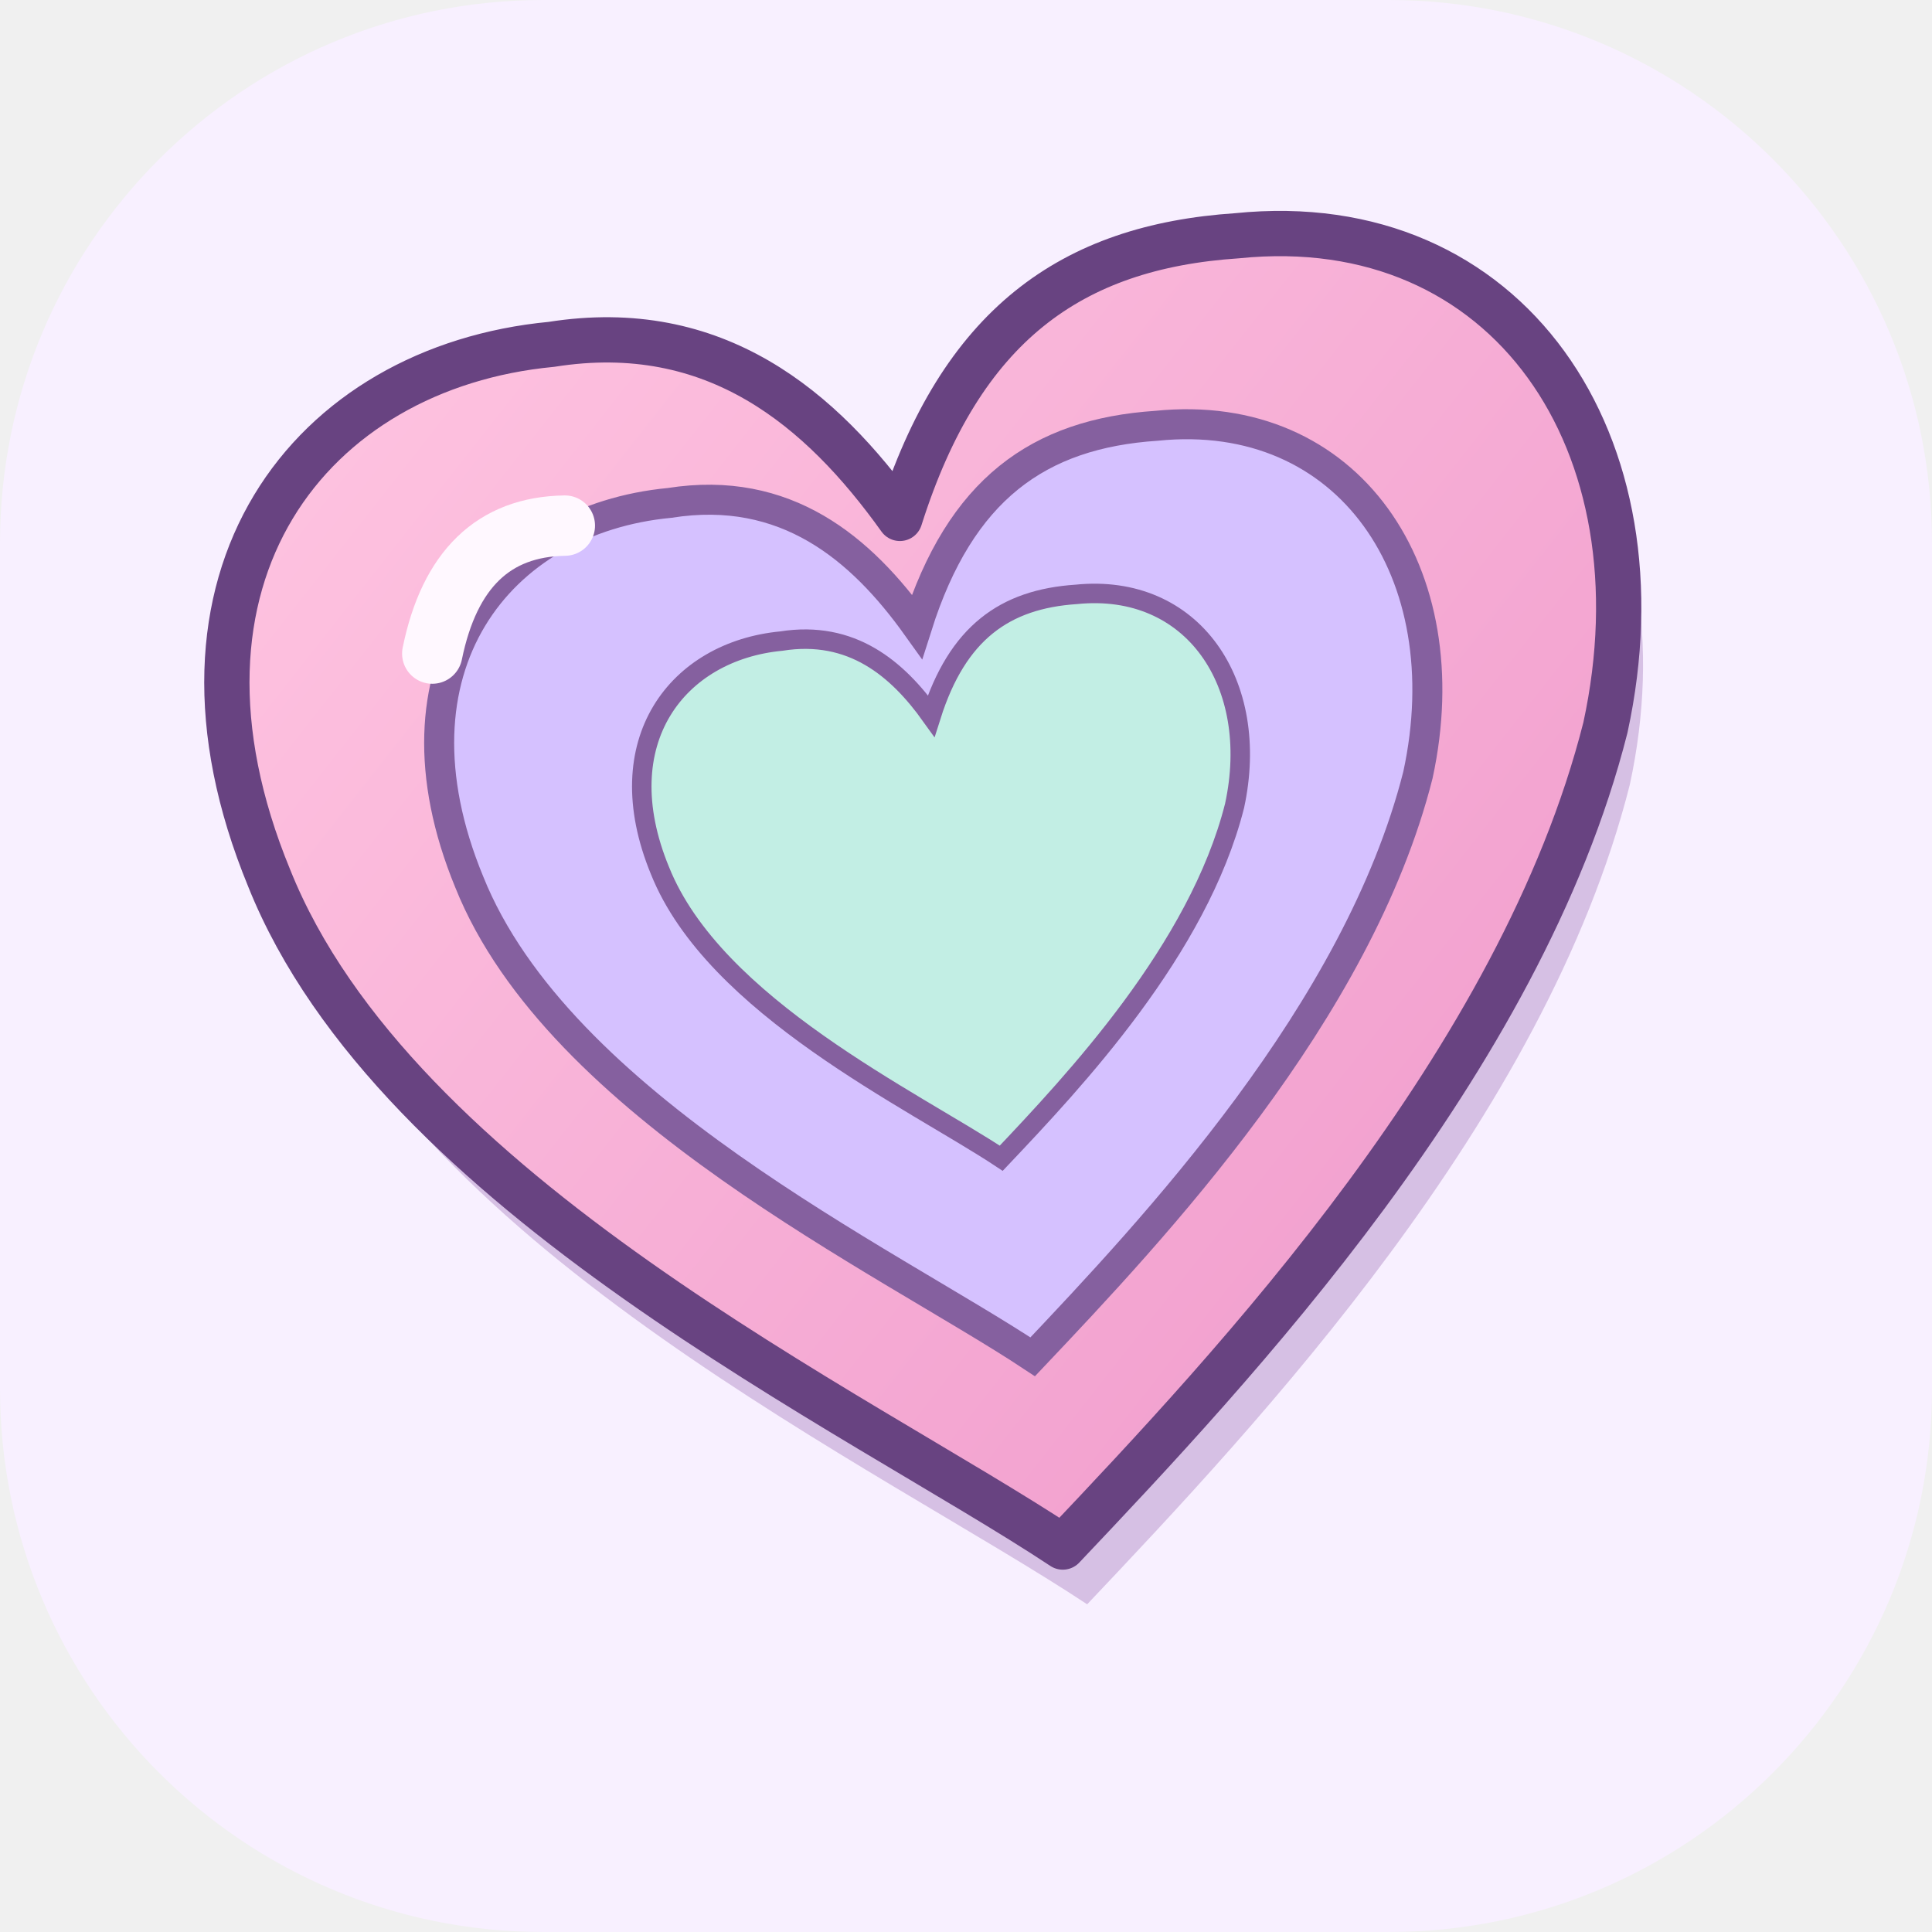
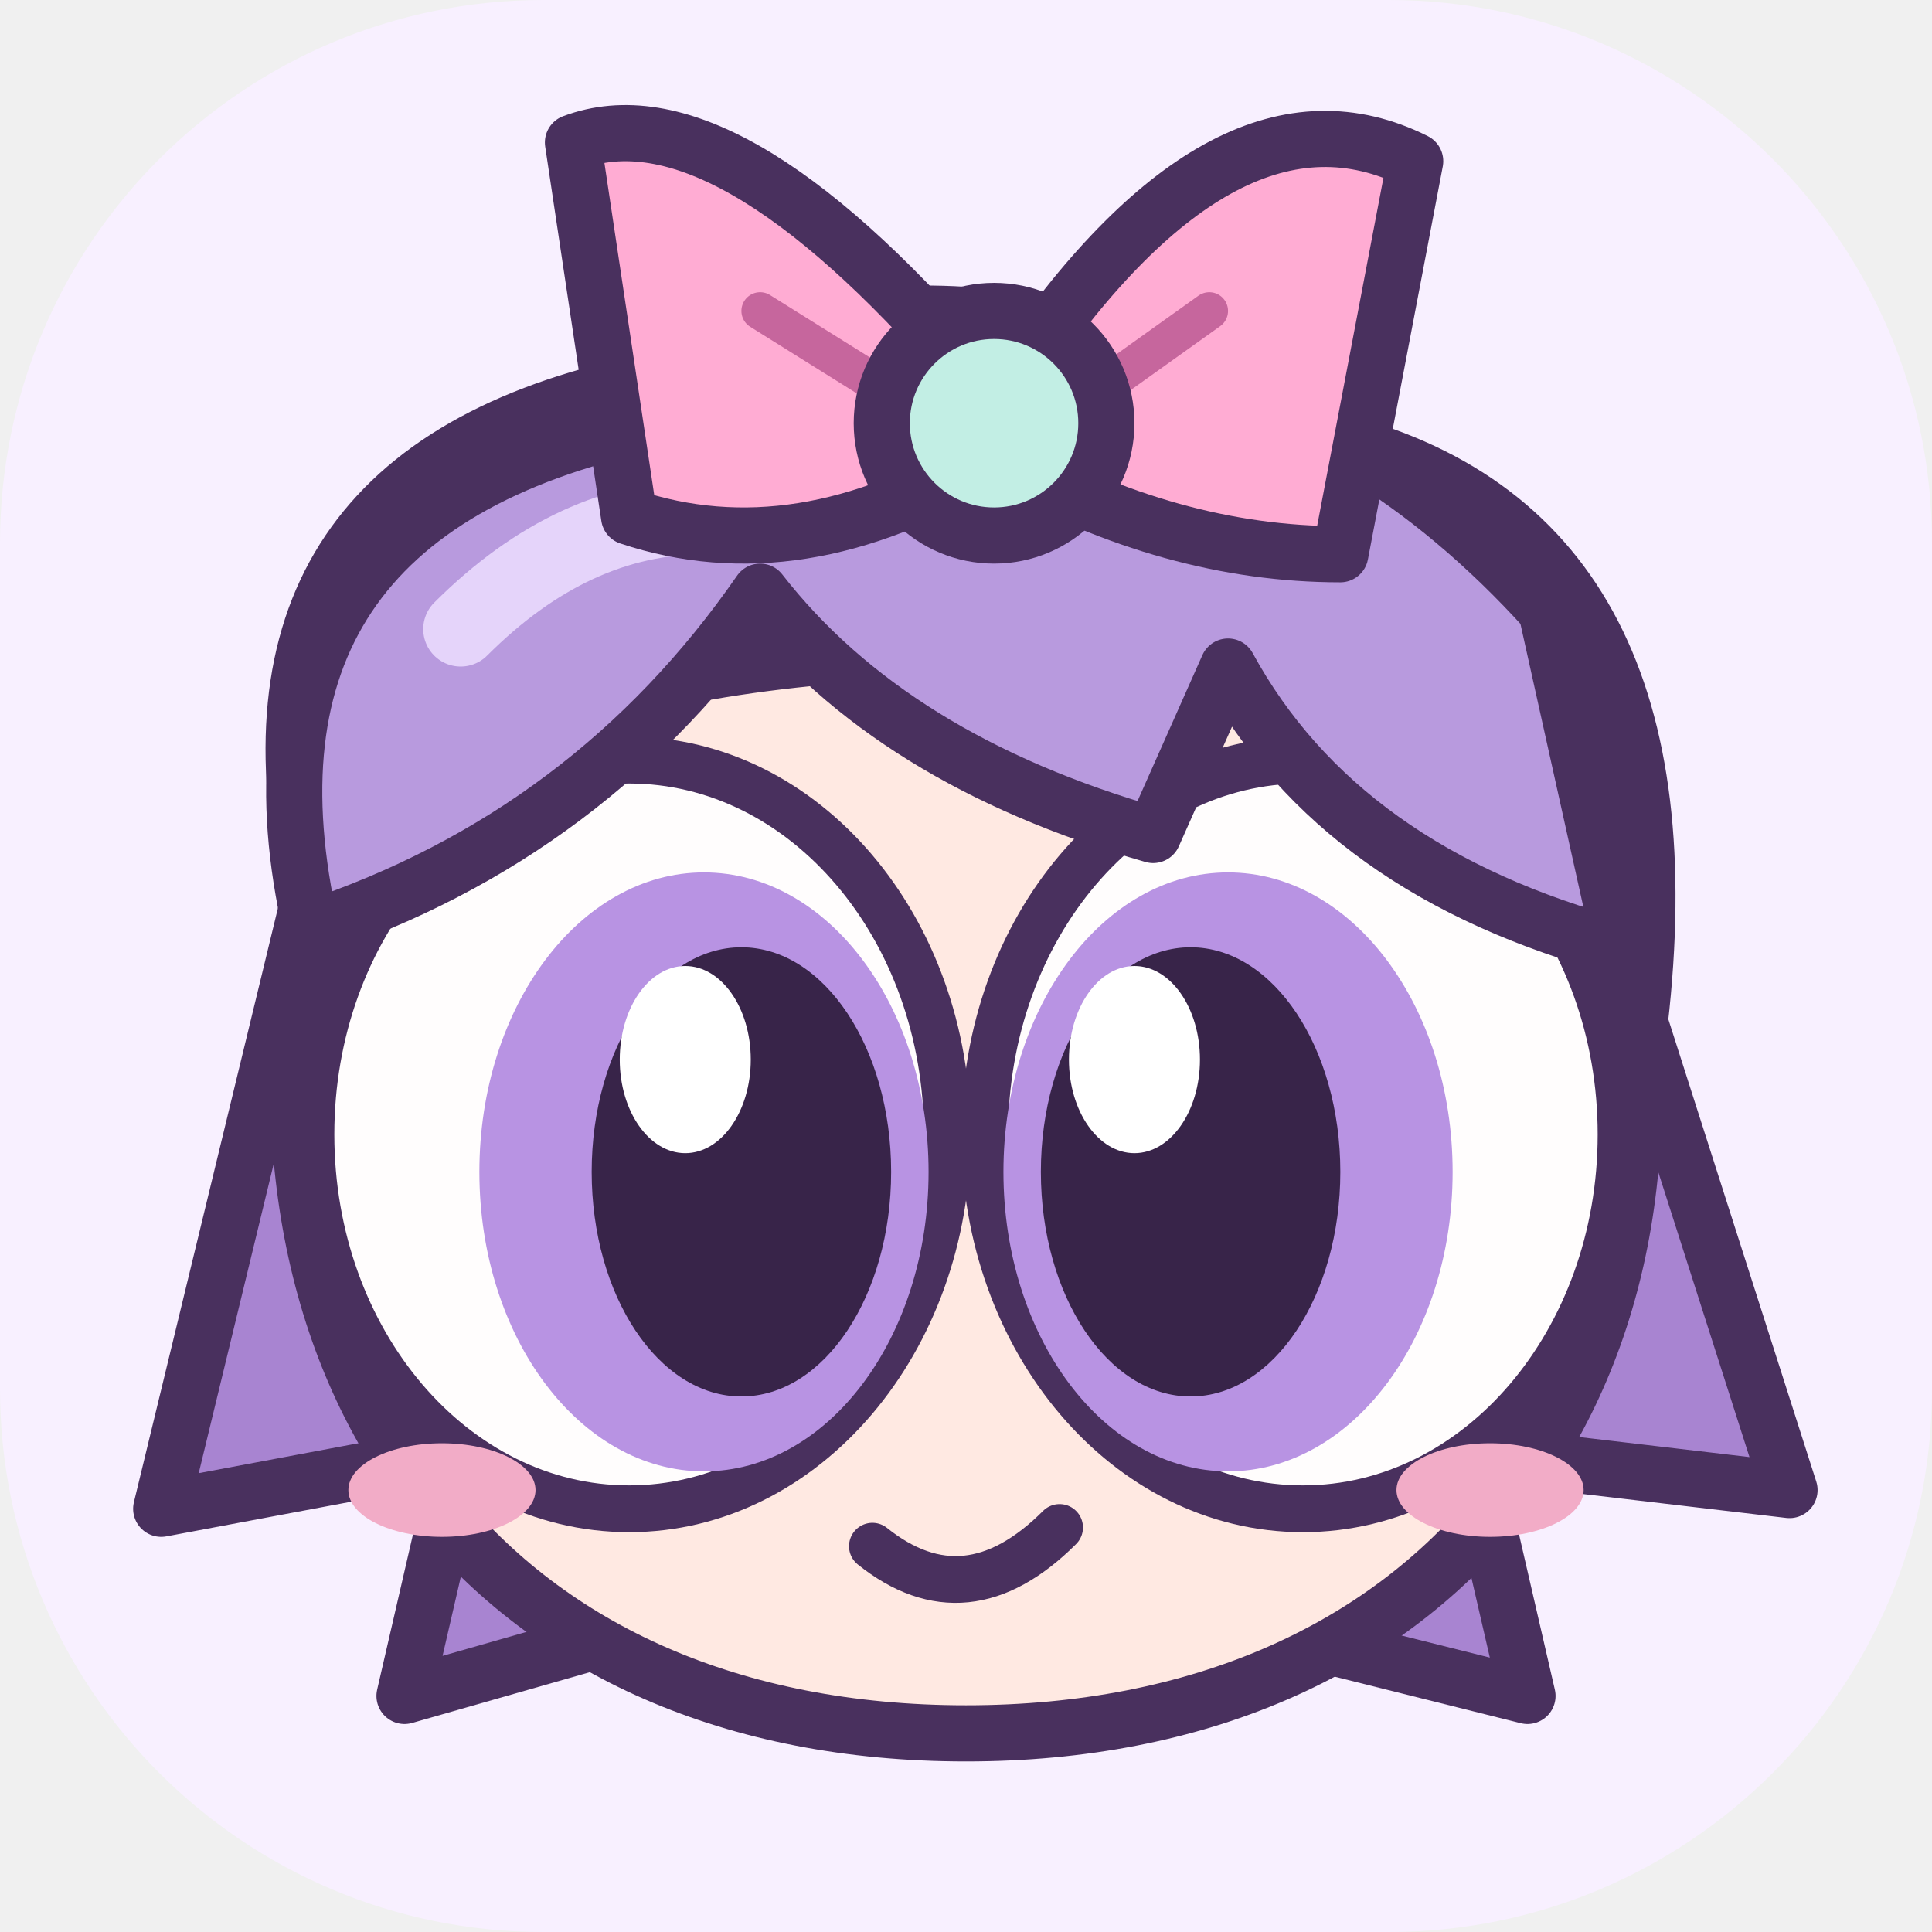
<svg xmlns="http://www.w3.org/2000/svg" viewBox="0 0 64 64" role="img" aria-label="파워퍼프셀럽 POWER PUFF CELEB">
  <rect width="64" height="64" rx="18" fill="#f8f0ff" />
-   <g transform="translate(7 6) scale(0.5)">
-     <defs>
-       <linearGradient id="icon-heart" x1="0" y1="0" x2="1" y2="1">
-         <stop stop-color="#ffc5e1" />
-         <stop offset="1" stop-color="#ee97ca" />
-       </linearGradient>
-     </defs>
-     <g transform="rotate(-9 50 50)">
-       <path d="M50 91C38 80 10 61 5 39C0 18 13 6 29 7C40 7 46 14 50 22C56 10 64 6 75 7C93 8 101 25 94 43C85 64 63 81 50 91Z" transform="translate(1 4)" fill="#9868b2" opacity=".35" />
-       <path d="M50 91C38 80 10 61 5 39C0 18 13 6 29 7C40 7 46 14 50 22C56 10 64 6 75 7C93 8 101 25 94 43C85 64 63 81 50 91Z" fill="url(#icon-heart)" stroke="#684381" stroke-width="3" stroke-linejoin="round" />
-       <path d="M50 91C38 80 10 61 5 39C0 18 13 6 29 7C40 7 46 14 50 22C56 10 64 6 75 7C93 8 101 25 94 43C85 64 63 81 50 91Z" transform="translate(50 47) scale(.71) translate(-50 -47)" fill="#d5c1ff" stroke="#85609f" stroke-width="2.8" />
-       <path d="M50 91C38 80 10 61 5 39C0 18 13 6 29 7C40 7 46 14 50 22C56 10 64 6 75 7C93 8 101 25 94 43C85 64 63 81 50 91Z" transform="translate(50 46) scale(.43) translate(-50 -47)" fill="#c2eee4" stroke="#85609f" stroke-width="3" />
-       <path d="M18 26Q21 18 28 19" fill="none" stroke="#fff8ff" stroke-width="4" stroke-linecap="round" />
+   <g transform="translate(1 1) scale(0.62)">
+     <g stroke="#49305e" stroke-width="3" stroke-linecap="round" stroke-linejoin="round">
+       <path d="M15 46Q10 24 32 19Q50 10 70 22Q89 27 86 53L94 78L77 76L80 89L64 85H34L20 89L23 76L7 79Z" fill="#a884d1" />
+       <path d="M15 48C15 29 84 27 85 49C89 73 75 91 50 91C25 91 11 73 15 48Z" fill="#ffe9e2" />
+       <ellipse cx="32" cy="59" rx="17" ry="20" fill="#fffdfd" stroke-width="2.5" />
+       <ellipse cx="68" cy="59" rx="17" ry="20" fill="#fffdfd" stroke-width="2.5" />
+       <ellipse cx="36" cy="61" rx="12" ry="16" fill="#b893e3" stroke="none" />
+       <ellipse cx="64" cy="61" rx="12" ry="16" fill="#b893e3" stroke="none" />
+       <ellipse cx="38" cy="61" rx="8" ry="12" fill="#382449" stroke="none" />
+       <ellipse cx="62" cy="61" rx="8" ry="12" fill="#382449" stroke="none" />
+       <g fill="#fff" stroke="none">
+         <ellipse cx="35" cy="55" rx="3.5" ry="5" />
+         <ellipse cx="59" cy="55" rx="3.5" ry="5" />
+       </g>
+       <path d="M15 48Q10 26 33 21Q62 10 81 31L85 49Q70 45 64 34L60 43Q46 39 39 30Q30 43 15 48Z" fill="#b89ade" />
+       <path d="M23 32Q29 26 36 26" fill="none" stroke="#e5d4fa" stroke-width="4" />
+       <path d="M45 81Q50 85 55 80" fill="none" stroke-width="2.5" />
+       <g fill="#f2acc7" stroke="none">
+         <ellipse cx="22" cy="78" rx="5" ry="2.5" />
+         <ellipse cx="78" cy="78" rx="5" ry="2.5" />
+       </g>
+       <path d="M50 18Q37 3 29 6L32 26Q41 29 51 23Z" fill="#ffacd3" />
+       <path d="M53 18Q64 2 74 7L70 28Q61 28 52 23Z" fill="#ffacd3" />
+       <path d="M39 15L47 20M63 15L56 20" fill="none" stroke="#c6669d" stroke-width="2" />
+       <ellipse cx="51.5" cy="21" rx="6" ry="6" fill="#c2eee4" />
    </g>
  </g>
</svg>
